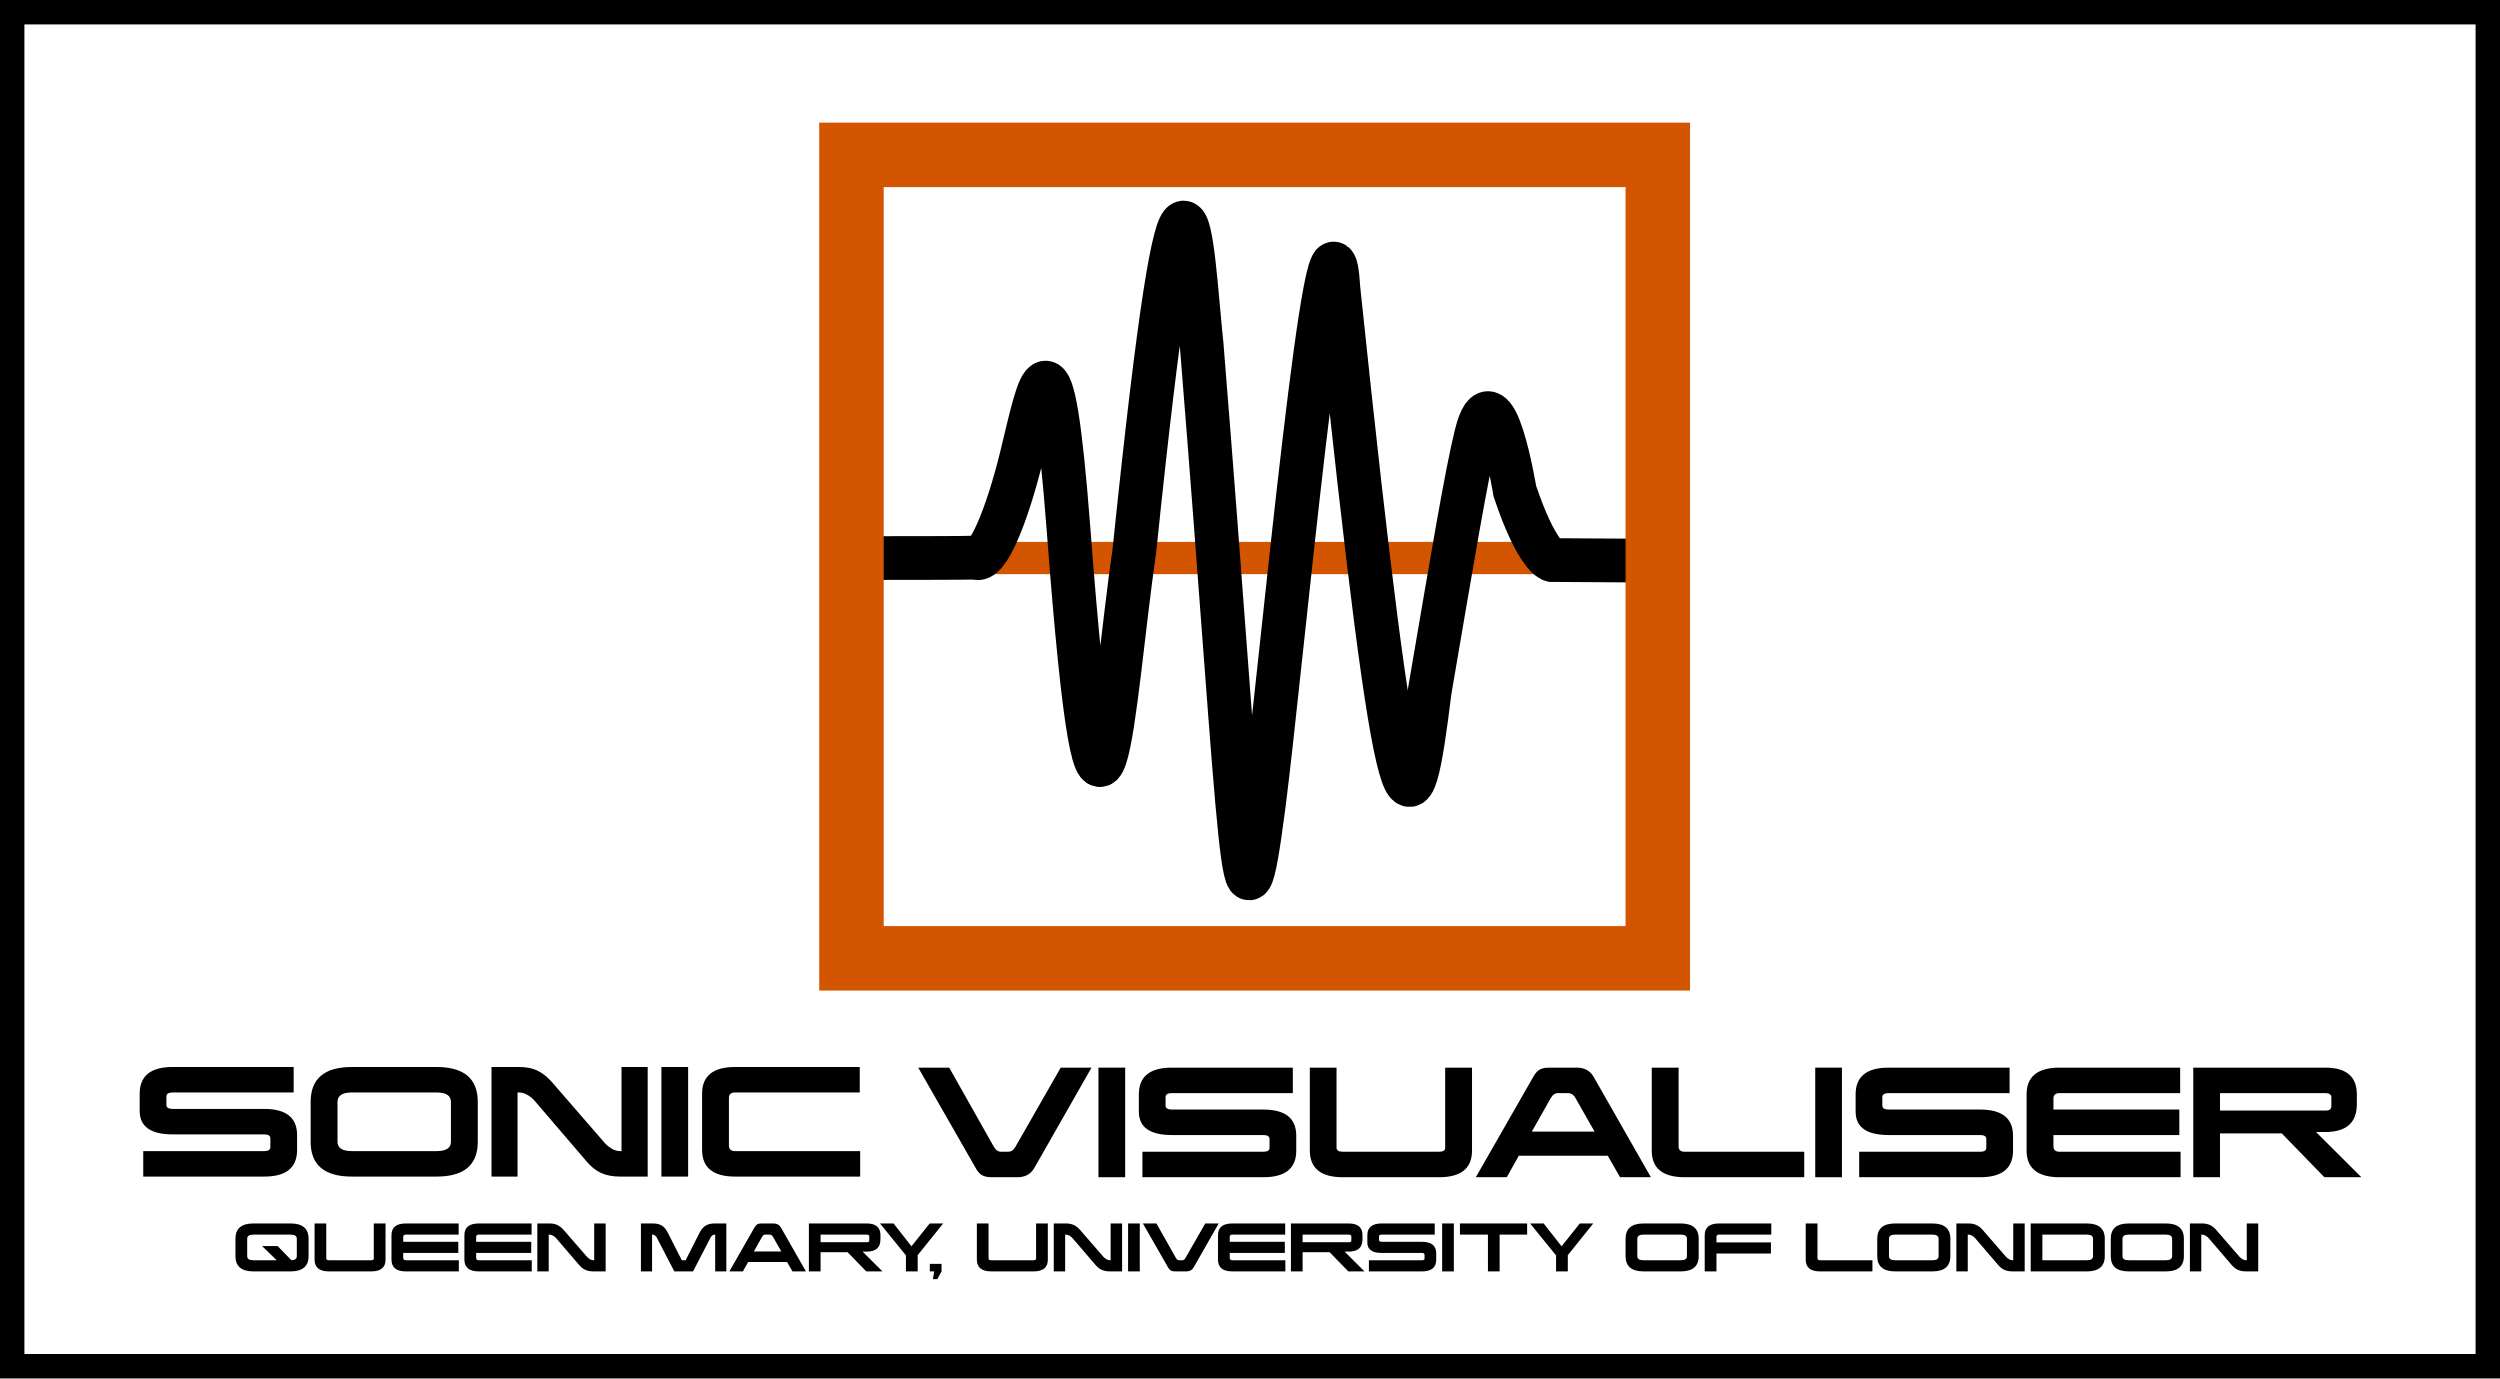
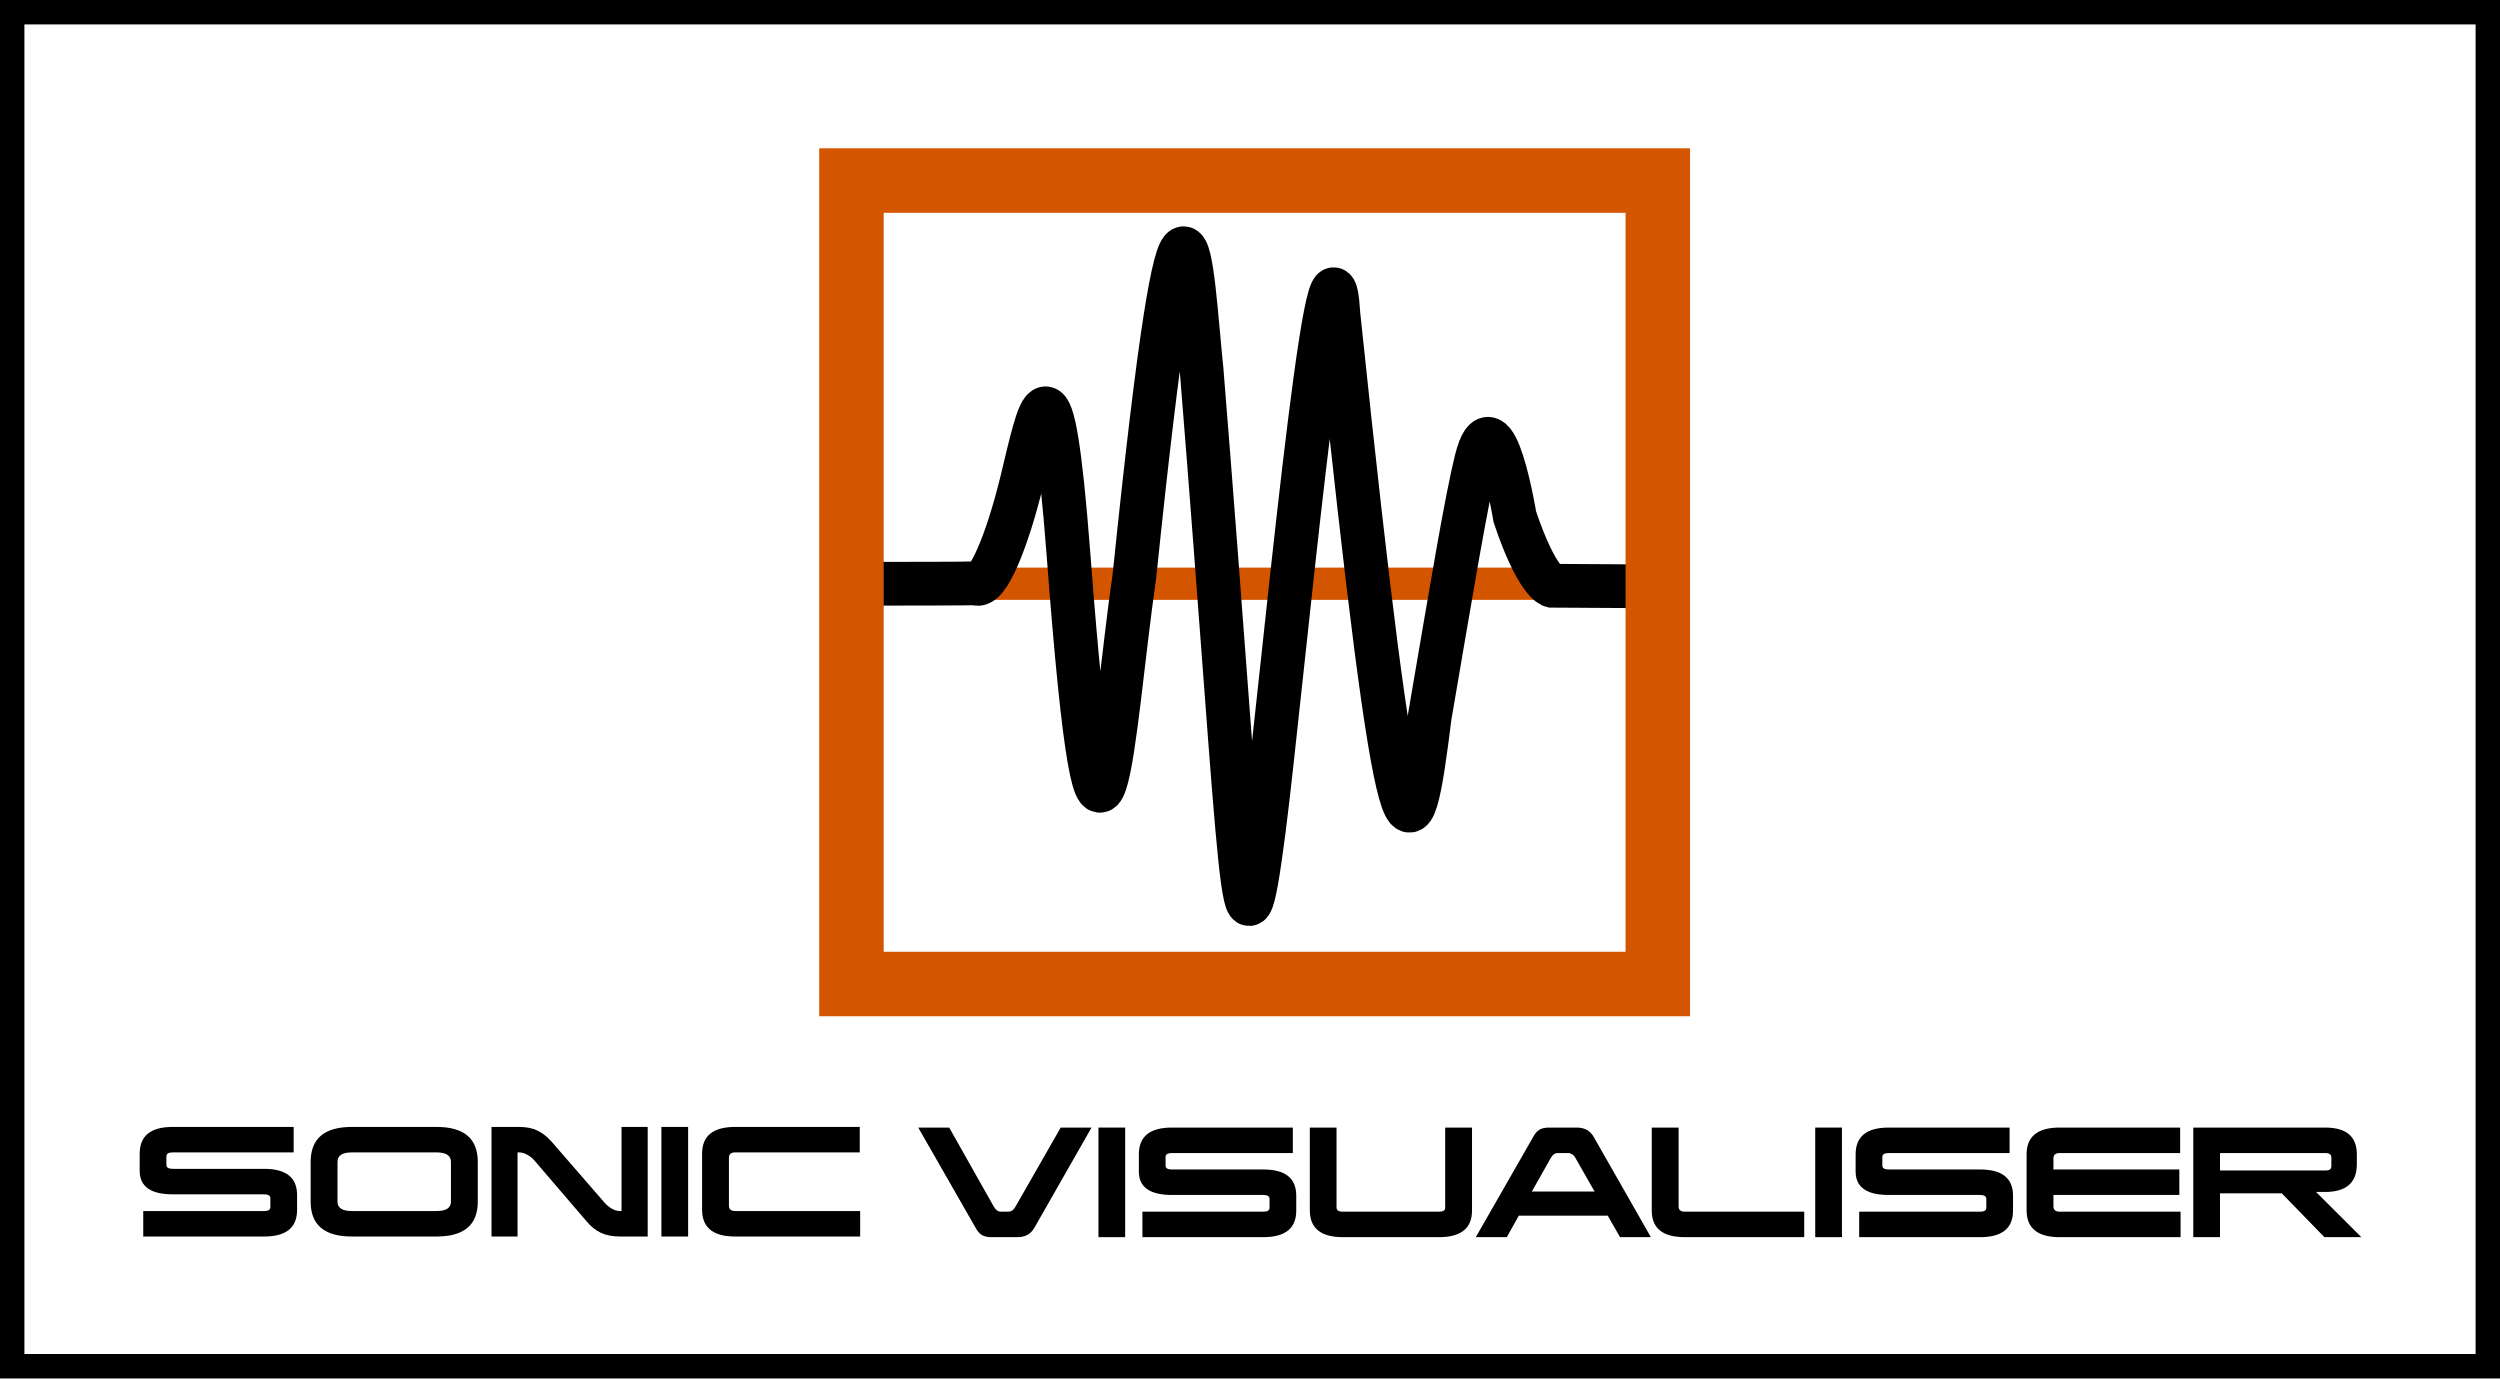
<svg xmlns="http://www.w3.org/2000/svg" width="584" height="322" id="svg1952" version="1.1">
  <defs id="defs1954" />
  <g id="layer1" transform="translate(-26,-55)">
    <rect style="fill:#ffffff;fill-opacity:1;stroke:#000000;stroke-width:5.704;stroke-linejoin:miter;stroke-miterlimit:4;stroke-dasharray:none;stroke-opacity:1" id="rect3849" width="578.296" height="316.296" x="28.852" y="57.852" />
-     <path style="fill:none;fill-rule:evenodd;stroke:#d45500;stroke-width:7.533px;stroke-linecap:butt;stroke-linejoin:miter;stroke-opacity:1" d="m 228.083,185.358 177.739,0" id="path4036-8" />
-     <path style="fill:none;fill-rule:evenodd;stroke:#000000;stroke-width:10.215;stroke-linecap:butt;stroke-linejoin:miter;stroke-miterlimit:1.4;stroke-dasharray:none;stroke-dashoffset:0;stroke-opacity:1;marker-start:none;marker-mid:none;marker-end:none" d="m 230.223,185.361 c 21.351,0 23.703,-0.089 23.703,-0.089 2.721,1.475 7.367,-9.995 10.696,-23.586 4.246,-17.336 7.044,-34.419 10.977,16.814 7.542,99.854 10.221,40.805 15.408,4.98 11.952,-115.751 13.169,-72.238 15.701,-47.9 9.735,120.361 9.315,147.335 14.518,107.361 3.867,-29.707 15.376,-154.929 17.439,-120.41 14.353,137.198 16.918,129.105 21.328,93.845 5.056,-29.549 8.579,-50.793 10.868,-59.904 4.139,-16.472 9.007,13.268 9.007,13.268 5.132,15.26 8.625,16.089 8.625,16.089 l 19.305,0.116" id="path3783-4" />
-     <rect style="fill:none;stroke:#d45500;stroke-width:15.066;stroke-linejoin:miter;stroke-miterlimit:4;stroke-dasharray:none;stroke-opacity:1" id="rect3775-0" width="188.362" height="187.689" x="224.901" y="91.177" />
-     <g style="font-style:normal;font-variant:normal;font-weight:normal;font-stretch:normal;font-size:32px;line-height:125%;font-family:Korataki;text-align:start;writing-mode:lr-tb;text-anchor:start;fill:#000000;fill-opacity:1;stroke:none;stroke-width:1px;stroke-linecap:butt;stroke-linejoin:miter;stroke-opacity:1" id="text2049">
-       <path d="m 258.132,322.832 q 0.672,1.216 1.696,1.216 l 1.728,0 q 0.448,0 0.864,-0.256 0.448,-0.288 0.8,-0.928 l 10.56,-18.464 7.2,0 -13.376,23.456 Q 266.356,330 263.7,330 l -6.048,0 q -1.536,0 -2.368,-0.544 -0.8,-0.544 -1.376,-1.632 L 240.5,304.4 l 7.232,0 10.4,18.432 z" style="" id="path4229" />
-       <path d="m 282.6,304.4 6.24,0 0,25.6 -6.24,0 0,-25.6 z" style="" id="path4231" />
-       <path d="m 328.004,304.4 0,5.952 -28.256,0 q -1.472,0 -1.472,0.928 l 0,1.984 q 0,0.928 1.472,0.928 l 21.376,0 q 7.68,0 7.68,6.112 l 0,3.488 q 0,6.208 -7.68,6.208 l -28.256,0 0,-5.952 28.256,0 q 1.44,0 1.44,-0.896 l 0,-2.08 q 0,-0.928 -1.44,-0.928 l -21.376,0 q -7.712,0 -7.712,-5.472 l 0,-4.032 q 0,-6.24 7.712,-6.24 l 28.256,0 z" style="" id="path4233" />
-       <path d="m 362.151,324.048 q 1.44,0 1.44,-0.896 l 0,-18.752 6.272,0 0,19.392 q 0,6.208 -7.712,6.208 l -22.464,0 q -7.712,0 -7.712,-6.272 l 0,-19.328 6.24,0 0,18.688 q 0,0.96 1.472,0.96 l 22.464,0 z" style="" id="path4235" />
-       <path d="m 401.566,324.976 -20.768,0 -2.816,5.024 -7.232,0 13.408,-23.424 q 0.576,-1.088 1.376,-1.632 0.832,-0.544 2.368,-0.544 l 6.464,0 q 2.656,0 3.904,2.144 l 13.376,23.456 -7.2,0 -2.88,-5.024 z m -17.728,-5.632 14.656,0 -4.448,-7.808 q -0.352,-0.64 -0.8,-0.896 -0.416,-0.288 -0.864,-0.288 l -2.464,0 q -1.024,0 -1.696,1.216 l -4.384,7.776 z" style="" id="path4237" />
-       <path d="m 419.562,330 q -7.712,0 -7.712,-6.208 l 0,-19.392 6.272,0 0,18.432 q 0,1.216 1.44,1.216 l 27.904,0 0,5.952 -27.904,0 z" style="" id="path4239" />
-       <path d="m 450.038,304.4 6.24,0 0,25.6 -6.24,0 0,-25.6 z" style="" id="path4241" />
-       <path d="m 495.442,304.4 0,5.952 -28.256,0 q -1.472,0 -1.472,0.928 l 0,1.984 q 0,0.928 1.472,0.928 l 21.376,0 q 7.68,0 7.68,6.112 l 0,3.488 q 0,6.208 -7.68,6.208 l -28.256,0 0,-5.952 28.256,0 q 1.44,0 1.44,-0.896 l 0,-2.08 q 0,-0.928 -1.44,-0.928 l -21.376,0 q -7.712,0 -7.712,-5.472 l 0,-4.032 q 0,-6.24 7.712,-6.24 l 28.256,0 z" style="" id="path4243" />
-       <path d="m 535.38,324.048 0,5.952 -28.256,0 q -7.712,0 -7.712,-6.272 l 0,-13.088 q 0,-6.24 7.712,-6.24 l 28.16,0 0,5.952 -28.16,0 q -1.44,0 -1.44,1.248 l 0,2.592 29.408,0 0,5.952 -29.408,0 0,2.624 q 0,1.28 1.44,1.28 l 28.256,0 z" style="" id="path4245" />
-       <path d="m 538.35,304.4 30.816,0 q 7.392,0 7.392,6.24 l 0,2.304 q 0,6.496 -7.392,6.496 l -2.144,0 10.592,10.56 -8.64,0 -9.952,-10.24 -14.432,0 0,10.24 -6.24,0 0,-25.6 z m 6.24,5.952 0,4.064 24.768,0 q 1.248,0 1.248,-1.024 l 0,-2.048 q 0,-0.992 -1.44,-0.992 l -24.576,0 z" style="" id="path4247" />
+     <g id="g898" transform="translate(0,14)">
+       <g style="font-style:normal;font-variant:normal;font-weight:normal;font-stretch:normal;font-size:32px;line-height:125%;font-family:Korataki;text-align:start;writing-mode:lr-tb;text-anchor:start;fill:#000000;fill-opacity:1;stroke:none;stroke-width:1px;stroke-linecap:butt;stroke-linejoin:miter;stroke-opacity:1" id="text2049">
+         <path d="m 258.132,322.832 q 0.672,1.216 1.696,1.216 h 1.728 q 0.448,0 0.864,-0.256 0.448,-0.288 0.8,-0.928 L 273.78,304.4 h 7.2 l -13.376,23.456 Q 266.356,330 263.7,330 h -6.048 q -1.536,0 -2.368,-0.544 -0.8,-0.544 -1.376,-1.632 L 240.5,304.4 h 7.232 z" id="path4229" />
+         <path d="m 282.6,304.4 h 6.24 V 330 h -6.24 z" id="path4231" />
+         <path d="m 328.004,304.4 v 5.952 h -28.256 q -1.472,0 -1.472,0.928 v 1.984 q 0,0.928 1.472,0.928 h 21.376 q 7.68,0 7.68,6.112 v 3.488 q 0,6.208 -7.68,6.208 h -28.256 v -5.952 h 28.256 q 1.44,0 1.44,-0.896 v -2.08 q 0,-0.928 -1.44,-0.928 h -21.376 q -7.712,0 -7.712,-5.472 v -4.032 q 0,-6.24 7.712,-6.24 z" id="path4233" />
+         <path d="m 362.151,324.048 q 1.44,0 1.44,-0.896 V 304.4 h 6.272 v 19.392 q 0,6.208 -7.712,6.208 h -22.464 q -7.712,0 -7.712,-6.272 V 304.4 h 6.24 v 18.688 q 0,0.96 1.472,0.96 z" id="path4235" />
+         <path d="M 401.566,324.976 H 380.798 L 377.982,330 h -7.232 l 13.408,-23.424 q 0.576,-1.088 1.376,-1.632 0.832,-0.544 2.368,-0.544 h 6.464 q 2.656,0 3.904,2.144 L 411.646,330 h -7.2 z m -17.728,-5.632 h 14.656 l -4.448,-7.808 q -0.352,-0.64 -0.8,-0.896 -0.416,-0.288 -0.864,-0.288 h -2.464 q -1.024,0 -1.696,1.216 z" id="path4237" />
+         <path d="m 419.562,330 q -7.712,0 -7.712,-6.208 V 304.4 h 6.272 v 18.432 q 0,1.216 1.44,1.216 h 27.904 V 330 Z" id="path4239" />
+         <path d="m 450.038,304.4 h 6.24 V 330 h -6.24 z" id="path4241" />
+         <path d="m 495.442,304.4 v 5.952 h -28.256 q -1.472,0 -1.472,0.928 v 1.984 q 0,0.928 1.472,0.928 h 21.376 q 7.68,0 7.68,6.112 v 3.488 q 0,6.208 -7.68,6.208 h -28.256 v -5.952 h 28.256 q 1.44,0 1.44,-0.896 v -2.08 q 0,-0.928 -1.44,-0.928 h -21.376 q -7.712,0 -7.712,-5.472 v -4.032 q 0,-6.24 7.712,-6.24 z" id="path4243" />
+         <path d="M 535.38,324.048 V 330 h -28.256 q -7.712,0 -7.712,-6.272 V 310.64 q 0,-6.24 7.712,-6.24 h 28.16 v 5.952 h -28.16 q -1.44,0 -1.44,1.248 v 2.592 h 29.408 v 5.952 h -29.408 v 2.624 q 0,1.28 1.44,1.28 z" id="path4245" />
+         <path d="m 538.35,304.4 h 30.816 q 7.392,0 7.392,6.24 v 2.304 q 0,6.496 -7.392,6.496 h -2.144 L 577.614,330 h -8.64 l -9.952,-10.24 H 544.59 V 330 h -6.24 z m 6.24,5.952 v 4.064 h 24.768 q 1.248,0 1.248,-1.024 v -2.048 q 0,-0.992 -1.44,-0.992 z" id="path4247" />
+       </g>
+       <g style="font-style:normal;font-variant:normal;font-weight:normal;font-stretch:normal;font-size:32px;line-height:125%;font-family:Korataki;text-align:start;writing-mode:lr-tb;text-anchor:start;fill:#000000;fill-opacity:1;stroke:none;stroke-width:1px;stroke-linecap:butt;stroke-linejoin:miter;stroke-opacity:1" id="text2049-6">
+         <path d="m 94.598,304.25 v 5.952 h -28.256 q -1.472,0 -1.472,0.928 v 1.984 q 0,0.928 1.472,0.928 h 21.376 q 7.68,0 7.68,6.112 v 3.488 q 0,6.208 -7.68,6.208 h -28.256 v -5.952 h 28.256 q 1.44,0 1.44,-0.896 v -2.08 q 0,-0.928 -1.44,-0.928 h -21.376 q -7.712,0 -7.712,-5.472 v -4.032 q 0,-6.24 7.712,-6.24 z" id="path4161" />
+         <path d="m 108.201,329.85 q -9.632,0 -9.632,-8.128 v -9.312 q 0,-8.16 9.632,-8.16 h 19.776 q 9.632,0 9.632,8.16 v 9.312 q 0,8.128 -9.632,8.128 z m 0,-19.648 q -3.36,0 -3.36,2.208 v 9.312 q 0,2.176 3.36,2.176 h 19.776 q 3.36,0 3.36,-2.176 v -9.312 q 0,-2.208 -3.36,-2.208 z" id="path4163" />
+         <path d="m 150.867,312.122 q -0.672,-0.8 -1.664,-1.344 -0.96,-0.576 -1.984,-0.576 h -0.32 v 19.648 h -6.08 v -25.6 h 6.4 q 2.56,0 4.288,0.832 1.76,0.832 3.36,2.624 l 12.384,14.272 q 0.672,0.768 1.632,1.344 0.96,0.576 1.984,0.576 h 0.32 v -19.648 h 6.112 v 25.6 h -6.432 q -2.656,0 -4.512,-0.864 -1.824,-0.864 -3.392,-2.752 z" id="path4165" />
+         <path d="m 180.506,304.25 h 6.24 v 25.6 h -6.24 z" id="path4167" />
+         <path d="m 226.934,323.898 v 5.952 h -29.216 q -7.712,0 -7.712,-6.272 v -13.088 q 0,-6.24 7.712,-6.24 h 29.12 v 5.952 h -29.12 q -1.44,0 -1.44,1.248 v 11.168 q 0,1.28 1.44,1.28 z" id="path4169" />
+       </g>
    </g>
-     <g style="font-style:normal;font-variant:normal;font-weight:normal;font-stretch:normal;font-size:14px;line-height:100%;font-family:Korataki;text-align:start;writing-mode:lr-tb;text-anchor:start;fill:#000000;fill-opacity:1;stroke:none;stroke-width:1px;stroke-linecap:butt;stroke-linejoin:miter;stroke-opacity:1" id="text2053">
-       <path d="m 85.214,352 q -4.214,0 -4.214,-3.556 l 0,-4.074 q 0,-3.57 4.214,-3.57 l 8.652,0 q 4.214,0 4.214,3.57 l 0,4.074 q 0,3.556 -4.214,3.556 l -8.652,0 z m 0,-8.596 q -1.47,0 -1.47,0.966 l 0,4.074 q 0,0.952 1.47,0.952 l 5.432,0 -3.43,-3.318 3.64,0 3.22,3.318 q 1.26,-0.056 1.26,-0.952 l 0,-4.074 q 0,-0.966 -1.47,-0.966 l -8.652,0 z" style="" id="path4172" />
-       <path d="m 112.686,349.396 q 0.63,0 0.63,-0.392 l 0,-8.204 2.744,0 0,8.484 q 0,2.716 -3.374,2.716 l -9.828,0 q -3.374,0 -3.374,-2.744 l 0,-8.456 2.73,0 0,8.176 q 0,0.42 0.644,0.42 l 9.828,0 z" style="" id="path4174" />
-       <path d="m 133.185,349.396 0,2.604 -12.362,0 q -3.374,0 -3.374,-2.744 l 0,-5.726 q 0,-2.73 3.374,-2.73 l 12.32,0 0,2.604 -12.32,0 q -0.63,0 -0.63,0.546 l 0,1.134 12.866,0 0,2.604 -12.866,0 0,1.148 q 0,0.56 0.63,0.56 l 12.362,0 z" style="" id="path4176" />
-       <path d="m 150.22,349.396 0,2.604 -12.362,0 q -3.374,0 -3.374,-2.744 l 0,-5.726 q 0,-2.73 3.374,-2.73 l 12.32,0 0,2.604 -12.32,0 q -0.63,0 -0.63,0.546 l 0,1.134 12.866,0 0,2.604 -12.866,0 0,1.148 q 0,0.56 0.63,0.56 l 12.362,0 z" style="" id="path4178" />
-       <path d="m 155.916,344.244 q -0.294,-0.35 -0.728,-0.588 -0.42,-0.252 -0.868,-0.252 l -0.14,0 0,8.596 -2.66,0 0,-11.2 2.8,0 q 1.12,0 1.876,0.364 0.77,0.364 1.47,1.148 l 5.418,6.244 q 0.294,0.336 0.714,0.588 0.42,0.252 0.868,0.252 l 0.14,0 0,-8.596 2.674,0 0,11.2 -2.814,0 q -1.162,0 -1.974,-0.378 -0.798,-0.378 -1.484,-1.204 l -5.292,-6.174 z" style="" id="path4180" />
-       <path d="m 175.719,340.8 2.73,0 q 0.672,0 1.19,0.112 0.532,0.112 0.952,0.378 0.42,0.252 0.756,0.658 0.35,0.406 0.644,0.994 l 3.276,6.454 0.896,0 3.248,-6.412 q 0.308,-0.602 0.658,-1.008 0.35,-0.42 0.77,-0.672 0.434,-0.266 0.938,-0.378 0.518,-0.126 1.134,-0.126 l 2.758,0 0,11.2 -2.604,0 0,-8.596 -0.14,0 q -0.28,0 -0.546,0.21 -0.252,0.196 -0.378,0.448 l -4.102,7.938 -4.382,0 -4.116,-7.938 q -0.126,-0.252 -0.392,-0.448 -0.266,-0.21 -0.546,-0.21 l -0.14,0 0,8.596 -2.604,0 0,-11.2 z" style="" id="path4182" />
-       <path d="m 209.856,349.802 -9.086,0 -1.232,2.198 -3.164,0 5.866,-10.248 q 0.252,-0.476 0.602,-0.714 0.364,-0.238 1.036,-0.238 l 2.828,0 q 1.162,0 1.708,0.938 l 5.852,10.262 -3.15,0 -1.26,-2.198 z m -7.756,-2.464 6.412,0 -1.946,-3.416 q -0.154,-0.28 -0.35,-0.392 -0.182,-0.126 -0.378,-0.126 l -1.078,0 q -0.448,0 -0.742,0.532 l -1.918,3.402 z" style="" id="path4184" />
-       <path d="m 214.957,340.8 13.482,0 q 3.234,0 3.234,2.73 l 0,1.008 q 0,2.842 -3.234,2.842 l -0.938,0 4.634,4.62 -3.78,0 -4.354,-4.48 -6.314,0 0,4.48 -2.73,0 0,-11.2 z m 2.73,2.604 0,1.778 10.836,0 q 0.546,0 0.546,-0.448 l 0,-0.896 q 0,-0.434 -0.63,-0.434 l -10.752,0 z" style="" id="path4186" />
-       <path d="m 243.172,340.8 3.15,0 -5.95,7.406 0,3.794 -2.744,0 0,-3.738 -6.062,-7.462 3.164,0 4.186,5.334 4.256,-5.334 z" style="" id="path4188" />
-       <path d="m 243.203,350.236 2.744,0 0,1.764 -0.994,1.806 -1.036,0 0.322,-1.806 -1.036,0 0,-1.764 z" style="" id="path4190" />
-       <path d="m 267.397,349.396 q 0.63,0 0.63,-0.392 l 0,-8.204 2.744,0 0,8.484 q 0,2.716 -3.374,2.716 l -9.828,0 q -3.374,0 -3.374,-2.744 l 0,-8.456 2.73,0 0,8.176 q 0,0.42 0.644,0.42 l 9.828,0 z" style="" id="path4192" />
-       <path d="m 276.556,344.244 q -0.294,-0.35 -0.728,-0.588 -0.42,-0.252 -0.868,-0.252 l -0.14,0 0,8.596 -2.66,0 0,-11.2 2.8,0 q 1.12,0 1.876,0.364 0.77,0.364 1.47,1.148 l 5.418,6.244 q 0.294,0.336 0.714,0.588 0.42,0.252 0.868,0.252 l 0.14,0 0,-8.596 2.674,0 0,11.2 -2.814,0 q -1.162,0 -1.974,-0.378 -0.798,-0.378 -1.484,-1.204 l -5.292,-6.174 z" style="" id="path4194" />
-       <path d="m 289.523,340.8 2.73,0 0,11.2 -2.73,0 0,-11.2 z" style="" id="path4196" />
-       <path d="m 300.694,348.864 q 0.294,0.532 0.742,0.532 l 0.756,0 q 0.196,0 0.378,-0.112 0.196,-0.126 0.35,-0.406 l 4.62,-8.078 3.15,0 -5.852,10.262 q -0.546,0.938 -1.708,0.938 l -2.646,0 q -0.672,0 -1.036,-0.238 -0.35,-0.238 -0.602,-0.714 l -5.866,-10.248 3.164,0 4.55,8.064 z" style="" id="path4198" />
-       <path d="m 326.259,349.396 0,2.604 -12.362,0 q -3.374,0 -3.374,-2.744 l 0,-5.726 q 0,-2.73 3.374,-2.73 l 12.32,0 0,2.604 -12.32,0 q -0.63,0 -0.63,0.546 l 0,1.134 12.866,0 0,2.604 -12.866,0 0,1.148 q 0,0.56 0.63,0.56 l 12.362,0 z" style="" id="path4200" />
-       <path d="m 327.559,340.8 13.482,0 q 3.234,0 3.234,2.73 l 0,1.008 q 0,2.842 -3.234,2.842 l -0.938,0 4.634,4.62 -3.78,0 -4.354,-4.48 -6.314,0 0,4.48 -2.73,0 0,-11.2 z m 2.73,2.604 0,1.778 10.836,0 q 0.546,0 0.546,-0.448 l 0,-0.896 q 0,-0.434 -0.63,-0.434 l -10.752,0 z" style="" id="path4202" />
-       <path d="m 361.149,340.8 0,2.604 -12.362,0 q -0.644,0 -0.644,0.406 l 0,0.868 q 0,0.406 0.644,0.406 l 9.352,0 q 3.36,0 3.36,2.674 l 0,1.526 q 0,2.716 -3.36,2.716 l -12.362,0 0,-2.604 12.362,0 q 0.63,0 0.63,-0.392 l 0,-0.91 q 0,-0.406 -0.63,-0.406 l -9.352,0 q -3.374,0 -3.374,-2.394 l 0,-1.764 q 0,-2.73 3.374,-2.73 l 12.362,0 z" style="" id="path4204" />
-       <path d="m 362.887,340.8 2.73,0 0,11.2 -2.73,0 0,-11.2 z" style="" id="path4206" />
-       <path d="m 367.043,340.8 15.694,0 0,2.604 -6.426,0 0,8.596 -2.73,0 0,-8.596 -6.538,0 0,-2.604 z" style="" id="path4208" />
-       <path d="m 395.039,340.8 3.15,0 -5.95,7.406 0,3.794 -2.744,0 0,-3.738 -6.062,-7.462 3.164,0 4.186,5.334 4.256,-5.334 z" style="" id="path4210" />
-       <path d="m 409.948,352 q -4.214,0 -4.214,-3.556 l 0,-4.074 q 0,-3.57 4.214,-3.57 l 8.652,0 q 4.214,0 4.214,3.57 l 0,4.074 q 0,3.556 -4.214,3.556 l -8.652,0 z m 0,-8.596 q -1.47,0 -1.47,0.966 l 0,4.074 q 0,0.952 1.47,0.952 l 8.652,0 q 1.47,0 1.47,-0.952 l 0,-4.074 q 0,-0.966 -1.47,-0.966 l -8.652,0 z" style="" id="path4212" />
-       <path d="m 424.219,352 0,-8.47 q 0,-2.73 3.374,-2.73 l 12.18,0 0,2.604 -12.18,0 q -0.63,0 -0.63,0.546 l 0,1.274 12.726,0 0,2.604 -12.726,0 0,4.172 -2.744,0 z" style="" id="path4214" />
-       <path d="m 451.19,352 q -3.374,0 -3.374,-2.716 l 0,-8.484 2.744,0 0,8.064 q 0,0.532 0.63,0.532 l 12.208,0 0,2.604 -12.208,0 z" style="" id="path4216" />
-       <path d="m 468.737,352 q -4.214,0 -4.214,-3.556 l 0,-4.074 q 0,-3.57 4.214,-3.57 l 8.652,0 q 4.214,0 4.214,3.57 l 0,4.074 q 0,3.556 -4.214,3.556 l -8.652,0 z m 0,-8.596 q -1.47,0 -1.47,0.966 l 0,4.074 q 0,0.952 1.47,0.952 l 8.652,0 q 1.47,0 1.47,-0.952 l 0,-4.074 q 0,-0.966 -1.47,-0.966 l -8.652,0 z" style="" id="path4218" />
-       <path d="m 487.404,344.244 q -0.294,-0.35 -0.728,-0.588 -0.42,-0.252 -0.868,-0.252 l -0.14,0 0,8.596 -2.66,0 0,-11.2 2.8,0 q 1.12,0 1.876,0.364 0.77,0.364 1.47,1.148 l 5.418,6.244 q 0.294,0.336 0.714,0.588 0.42,0.252 0.868,0.252 l 0.14,0 0,-8.596 2.674,0 0,11.2 -2.814,0 q -1.162,0 -1.974,-0.378 -0.798,-0.378 -1.484,-1.204 l -5.292,-6.174 z" style="" id="path4220" />
-       <path d="m 500.371,340.8 13.09,0 q 4.214,0 4.214,3.57 l 0,4.074 q 0,3.556 -4.214,3.556 l -13.09,0 0,-11.2 z m 2.73,8.596 10.36,0 q 1.47,0 1.47,-0.952 l 0,-4.074 q 0,-0.966 -1.47,-0.966 l -10.36,0 0,5.992 z" style="" id="path4222" />
-       <path d="m 523.288,352 q -4.214,0 -4.214,-3.556 l 0,-4.074 q 0,-3.57 4.214,-3.57 l 8.652,0 q 4.214,0 4.214,3.57 l 0,4.074 q 0,3.556 -4.214,3.556 l -8.652,0 z m 0,-8.596 q -1.47,0 -1.47,0.966 l 0,4.074 q 0,0.952 1.47,0.952 l 8.652,0 q 1.47,0 1.47,-0.952 l 0,-4.074 q 0,-0.966 -1.47,-0.966 l -8.652,0 z" style="" id="path4224" />
-       <path d="m 541.955,344.244 q -0.294,-0.35 -0.728,-0.588 -0.42,-0.252 -0.868,-0.252 l -0.14,0 0,8.596 -2.66,0 0,-11.2 2.8,0 q 1.12,0 1.876,0.364 0.77,0.364 1.47,1.148 l 5.418,6.244 q 0.294,0.336 0.714,0.588 0.42,0.252 0.868,0.252 l 0.14,0 0,-8.596 2.674,0 0,11.2 -2.814,0 q -1.162,0 -1.974,-0.378 -0.798,-0.378 -1.484,-1.204 l -5.292,-6.174 z" style="" id="path4226" />
-     </g>
-     <g style="font-style:normal;font-variant:normal;font-weight:normal;font-stretch:normal;font-size:32px;line-height:125%;font-family:Korataki;text-align:start;writing-mode:lr-tb;text-anchor:start;fill:#000000;fill-opacity:1;stroke:none;stroke-width:1px;stroke-linecap:butt;stroke-linejoin:miter;stroke-opacity:1" id="text2049-6">
-       <path d="m 94.598,304.25 0,5.952 -28.256,0 q -1.472,0 -1.472,0.928 l 0,1.984 q 0,0.928 1.472,0.928 l 21.376,0 q 7.68,0 7.68,6.112 l 0,3.488 q 0,6.208 -7.68,6.208 l -28.256,0 0,-5.952 28.256,0 q 1.44,0 1.44,-0.896 l 0,-2.08 q 0,-0.928 -1.44,-0.928 l -21.376,0 q -7.712,0 -7.712,-5.472 l 0,-4.032 q 0,-6.24 7.712,-6.24 l 28.256,0 z" style="" id="path4161" />
-       <path d="m 108.201,329.85 q -9.632,0 -9.632,-8.128 l 0,-9.312 q 0,-8.16 9.632,-8.16 l 19.776,0 q 9.632,0 9.632,8.16 l 0,9.312 q 0,8.128 -9.632,8.128 l -19.776,0 z m 0,-19.648 q -3.36,0 -3.36,2.208 l 0,9.312 q 0,2.176 3.36,2.176 l 19.776,0 q 3.36,0 3.36,-2.176 l 0,-9.312 q 0,-2.208 -3.36,-2.208 l -19.776,0 z" style="" id="path4163" />
-       <path d="m 150.867,312.122 q -0.672,-0.8 -1.664,-1.344 -0.96,-0.576 -1.984,-0.576 l -0.32,0 0,19.648 -6.08,0 0,-25.6 6.4,0 q 2.56,0 4.288,0.832 1.76,0.832 3.36,2.624 l 12.384,14.272 q 0.672,0.768 1.632,1.344 0.96,0.576 1.984,0.576 l 0.32,0 0,-19.648 6.112,0 0,25.6 -6.432,0 q -2.656,0 -4.512,-0.864 -1.824,-0.864 -3.392,-2.752 l -12.096,-14.112 z" style="" id="path4165" />
-       <path d="m 180.506,304.25 6.24,0 0,25.6 -6.24,0 0,-25.6 z" style="" id="path4167" />
-       <path d="m 226.934,323.898 0,5.952 -29.216,0 q -7.712,0 -7.712,-6.272 l 0,-13.088 q 0,-6.24 7.712,-6.24 l 29.12,0 0,5.952 -29.12,0 q -1.44,0 -1.44,1.248 l 0,11.168 q 0,1.28 1.44,1.28 l 29.216,0 z" style="" id="path4169" />
+     <g id="g903" transform="translate(0,6)">
+       <path style="fill:none;fill-rule:evenodd;stroke:#d45500;stroke-width:7.533px;stroke-linecap:butt;stroke-linejoin:miter;stroke-opacity:1" d="M 228.083,185.358 H 405.822" id="path4036-8" />
+       <path style="fill:none;fill-rule:evenodd;stroke:#000000;stroke-width:10.215;stroke-linecap:butt;stroke-linejoin:miter;stroke-miterlimit:1.4;stroke-dasharray:none;stroke-dashoffset:0;stroke-opacity:1;marker-start:none;marker-mid:none;marker-end:none" d="m 230.223,185.361 c 21.351,0 23.703,-0.089 23.703,-0.089 2.721,1.475 7.367,-9.995 10.696,-23.586 4.246,-17.336 7.044,-34.419 10.977,16.814 7.542,99.854 10.221,40.805 15.408,4.98 11.952,-115.751 13.169,-72.238 15.701,-47.9 9.735,120.361 9.315,147.335 14.518,107.361 3.867,-29.707 15.376,-154.929 17.439,-120.41 14.353,137.198 16.918,129.105 21.328,93.845 5.056,-29.549 8.579,-50.793 10.868,-59.904 4.139,-16.472 9.007,13.268 9.007,13.268 5.132,15.26 8.625,16.089 8.625,16.089 l 19.305,0.116" id="path3783-4" />
+       <rect style="fill:none;stroke:#d45500;stroke-width:15.066;stroke-linejoin:miter;stroke-miterlimit:4;stroke-dasharray:none;stroke-opacity:1" id="rect3775-0" width="188.362" height="187.689" x="224.901" y="91.177" />
    </g>
  </g>
</svg>
